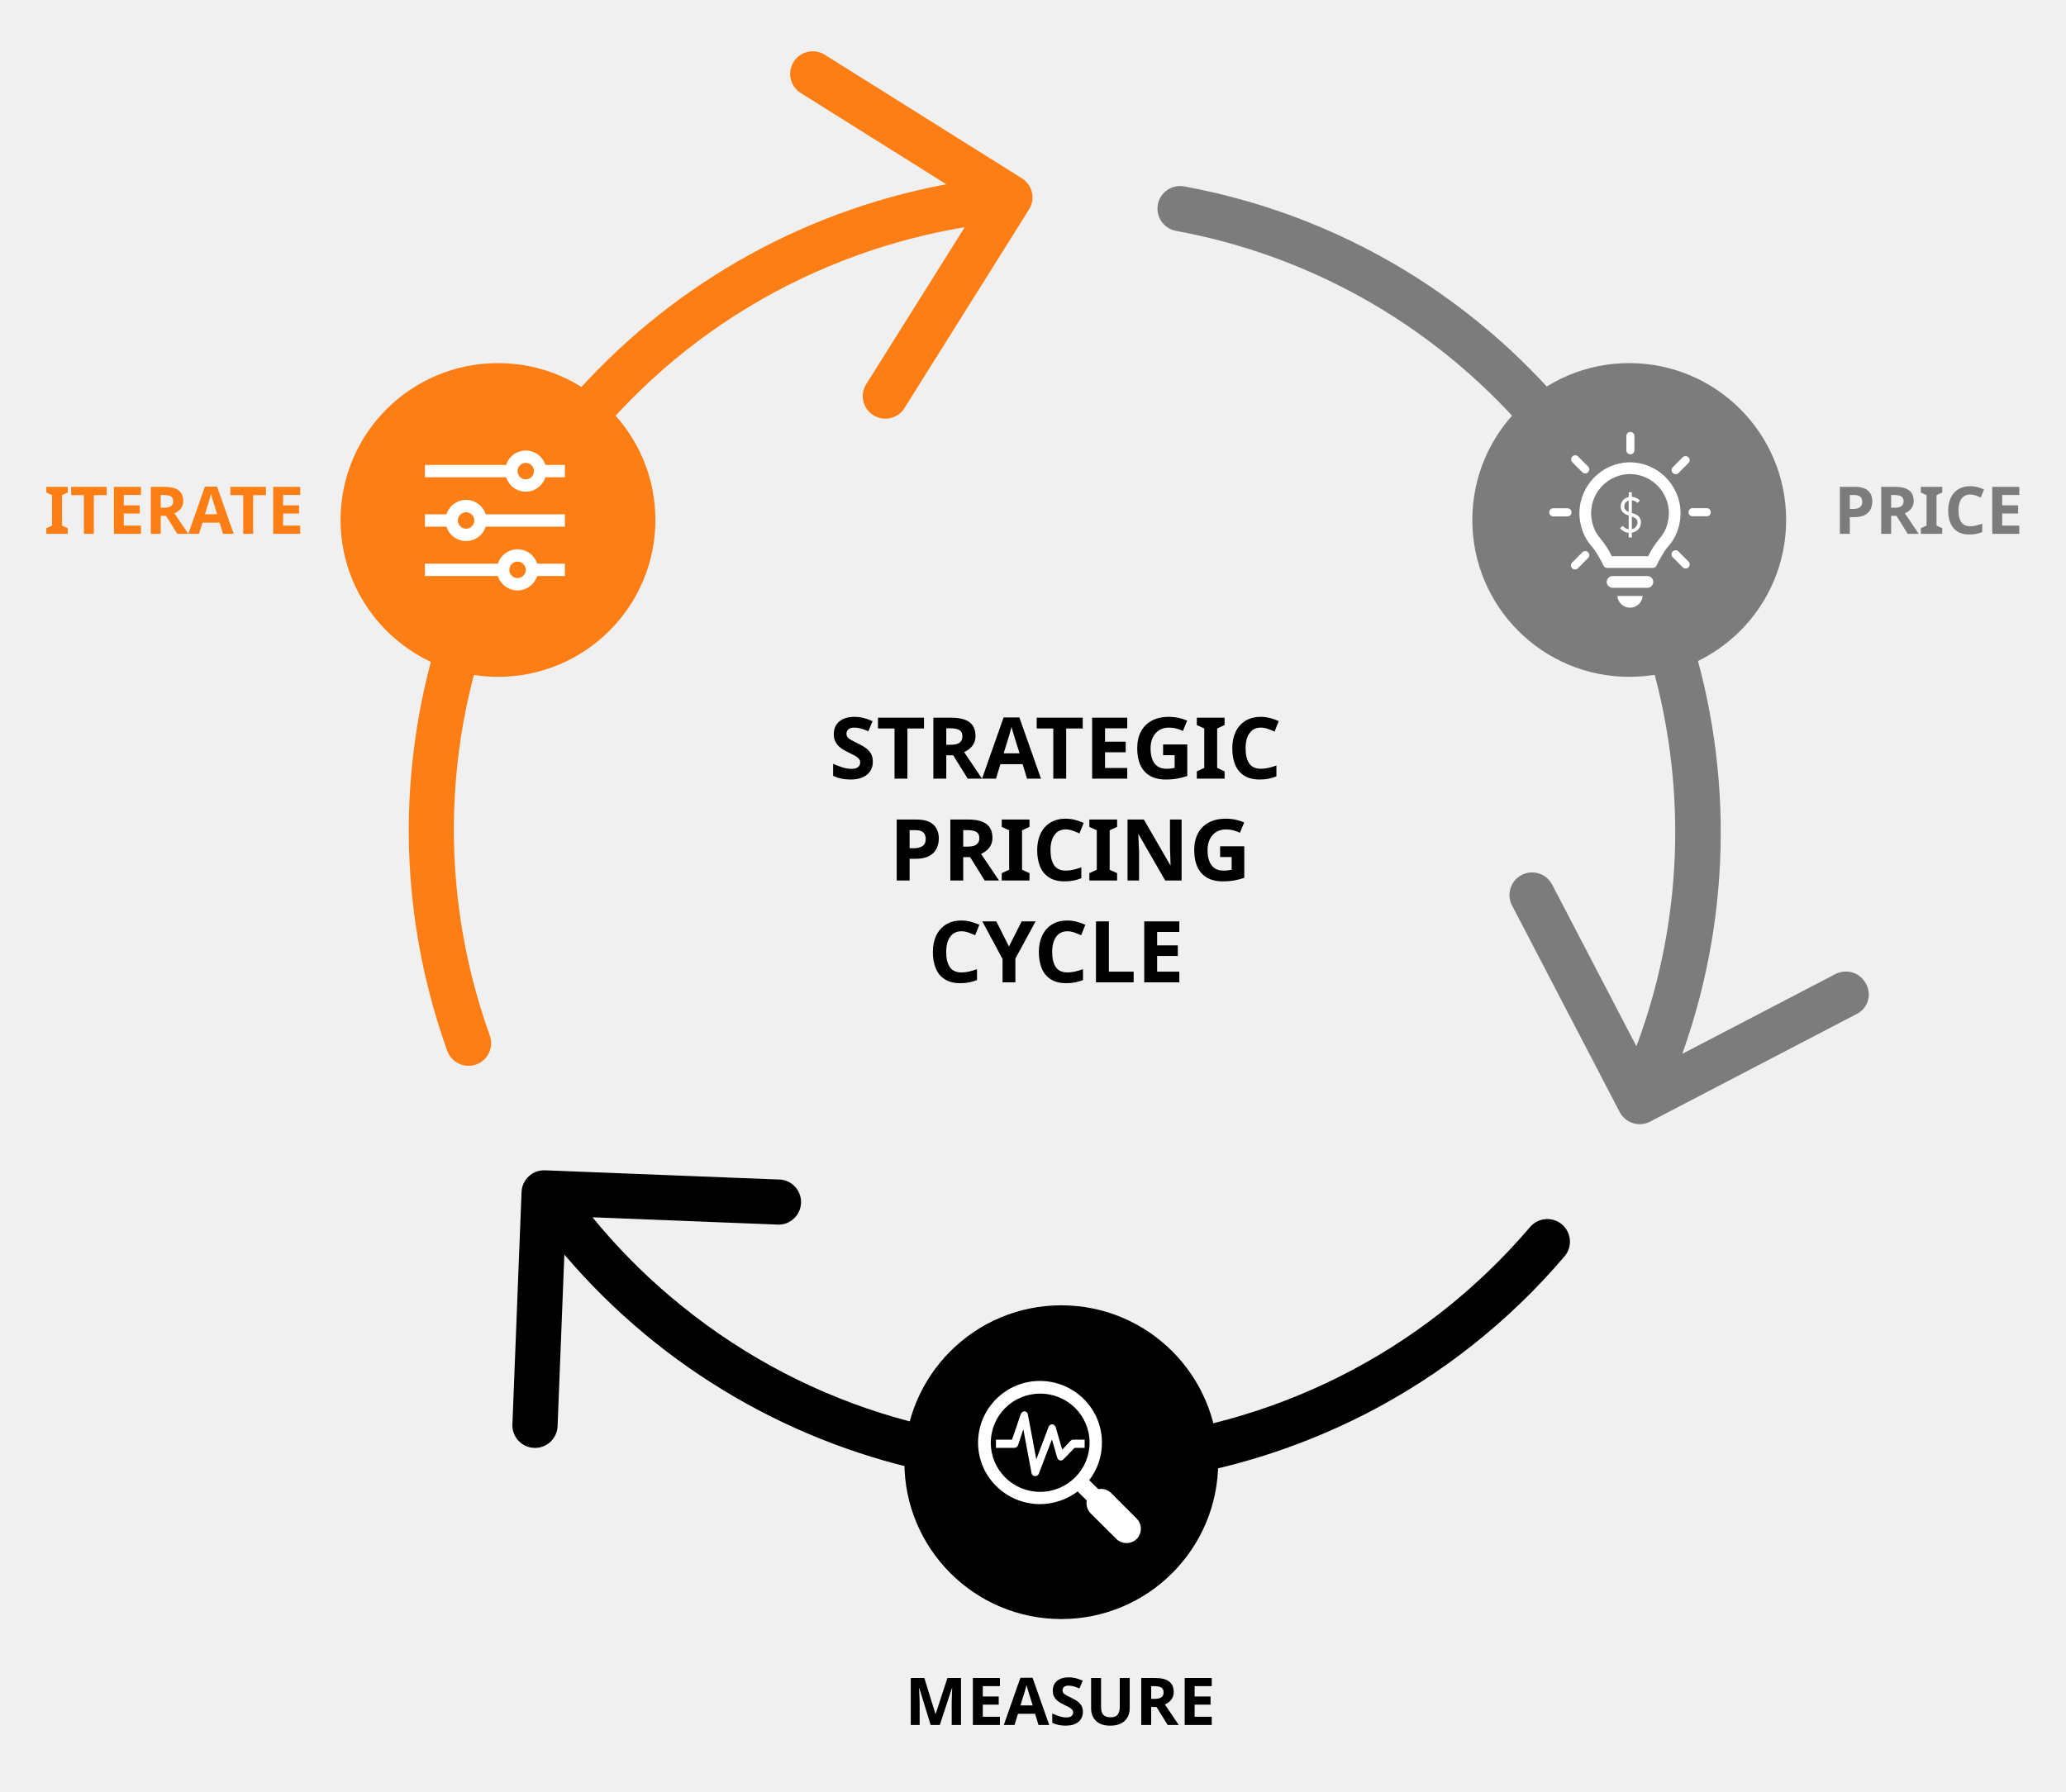
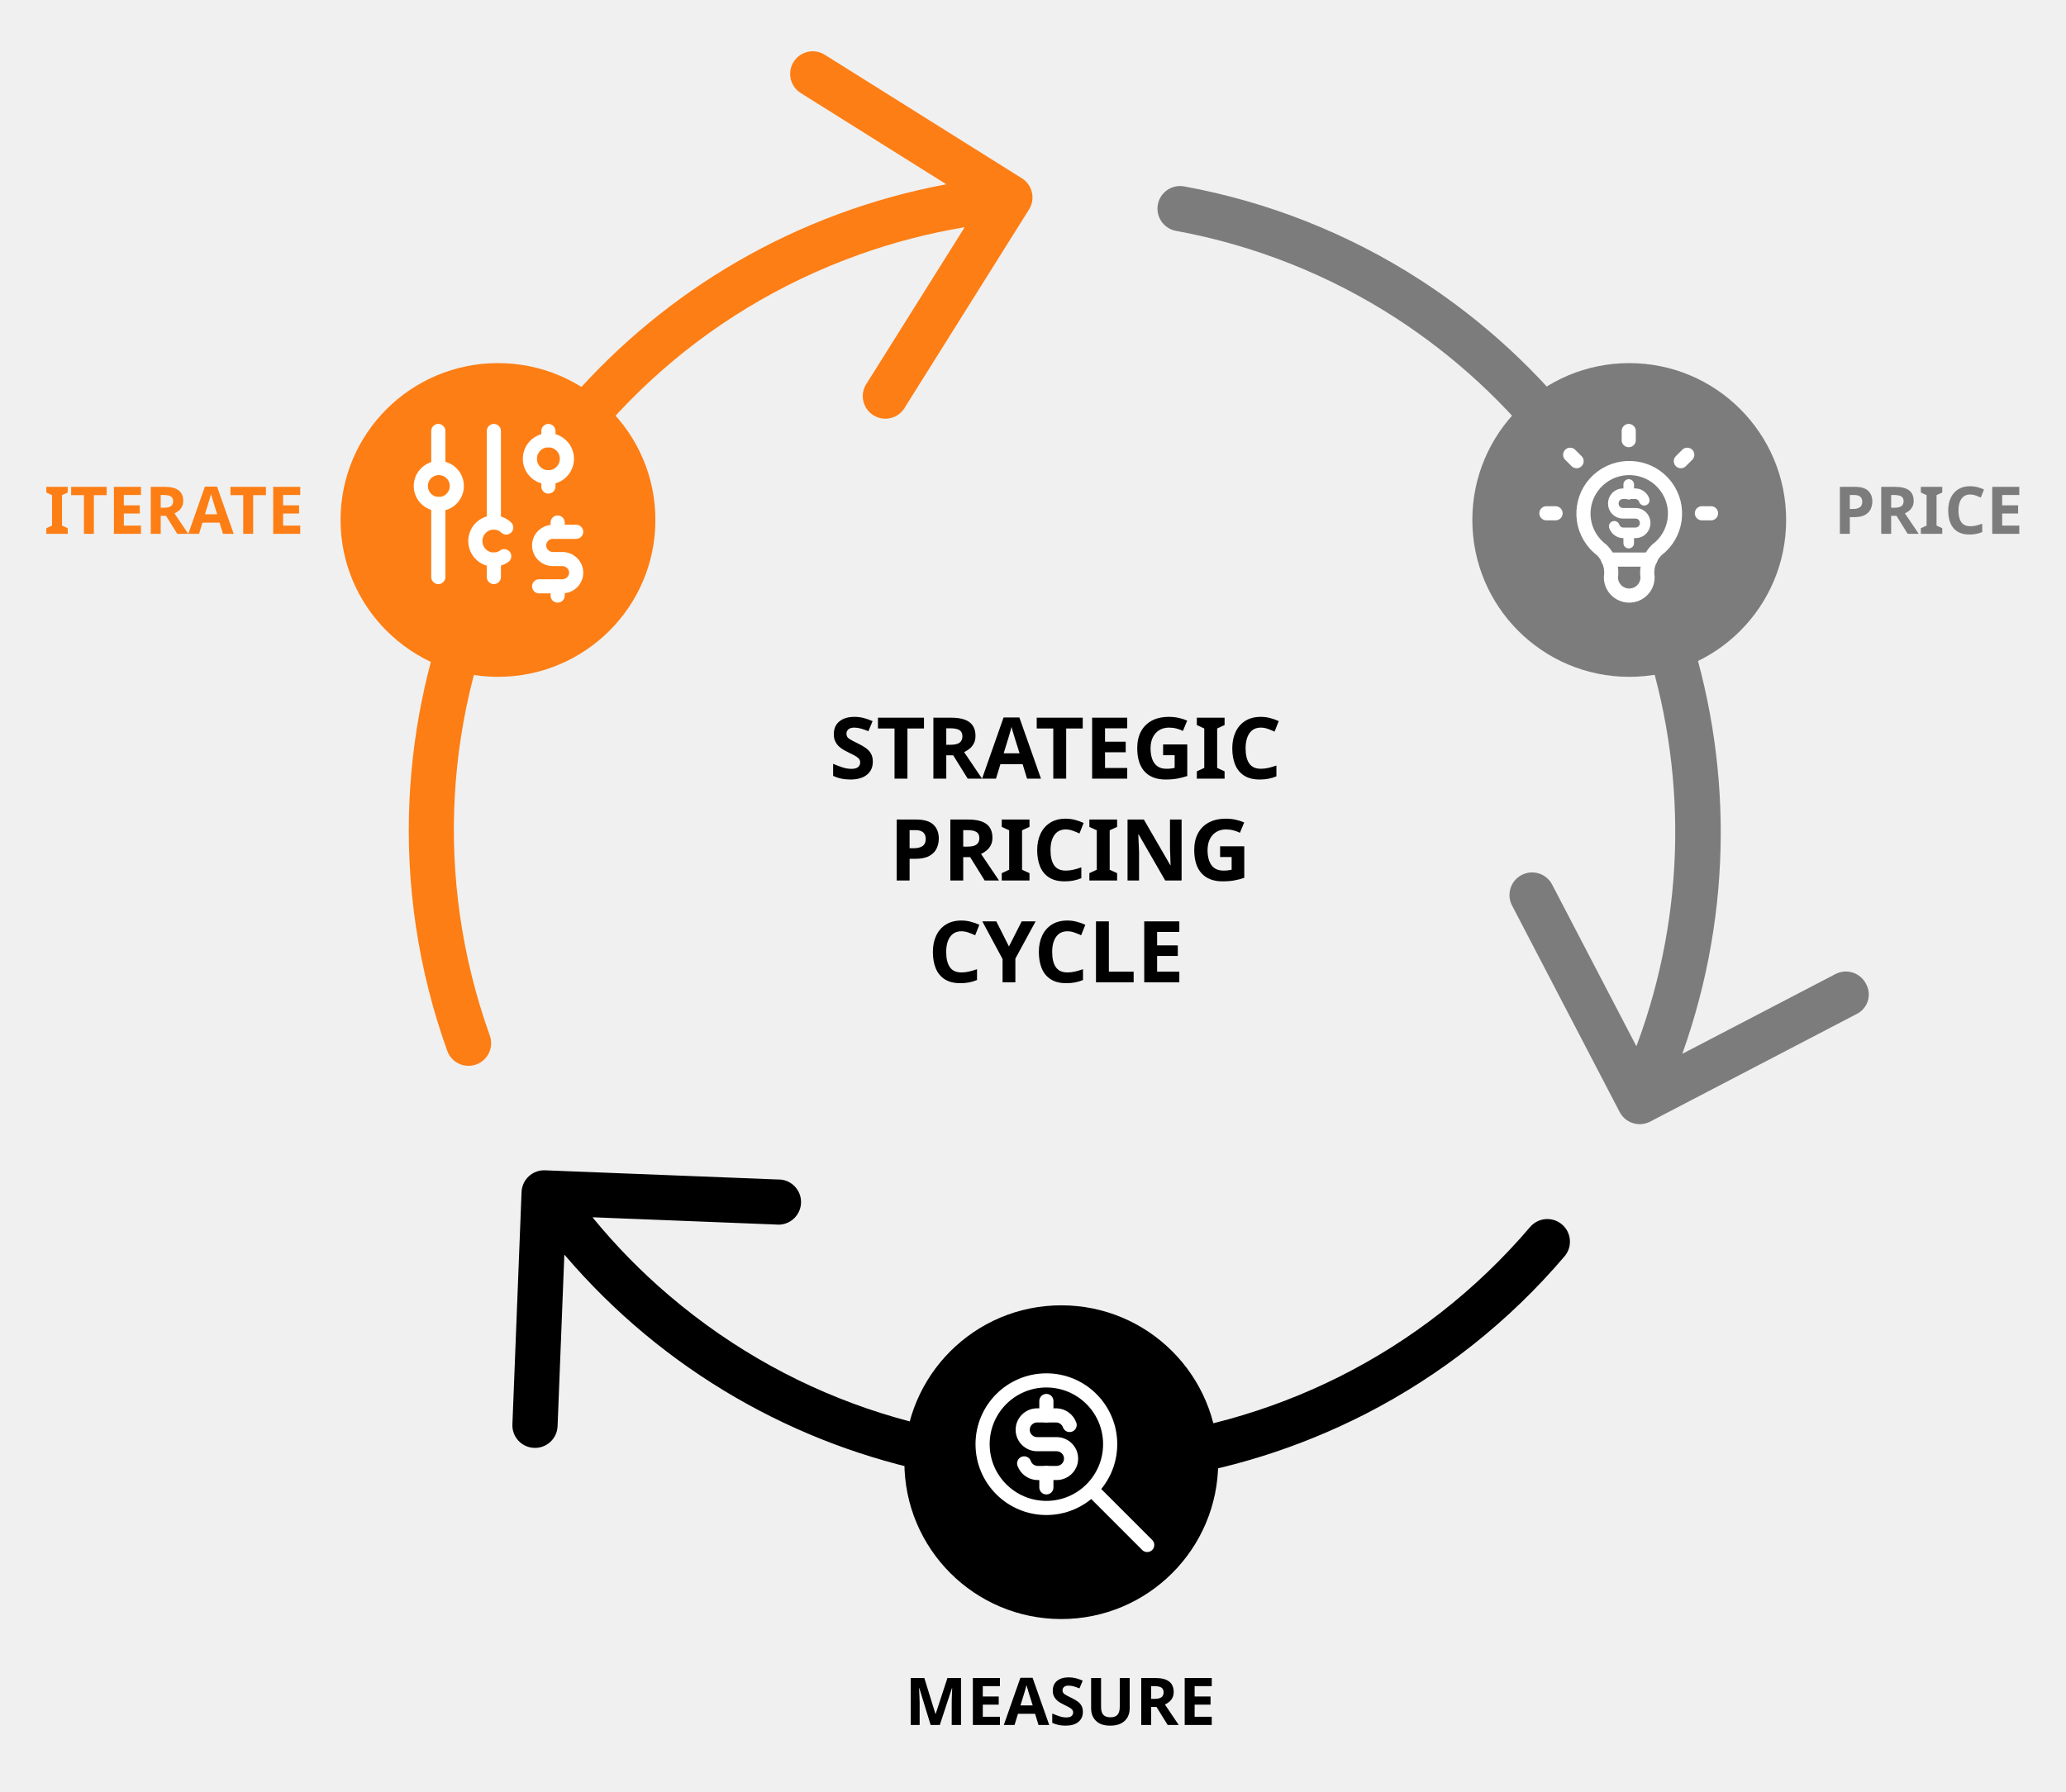
<svg xmlns="http://www.w3.org/2000/svg" width="2008" height="1742" viewBox="0 0 2008 1742" xml:space="preserve" overflow="hidden">
-   <style>@media (prefers-color-scheme: dark) { [fill="#000000"] { fill: #f7f8f9; } [fill="#7C7C7C"] { fill: #b0b4ba; } [fill="#FFFFFF"] { fill: #35383d; } }</style>
+   <style>@media (prefers-color-scheme: dark) { [fill="#000000"] { fill: #f7f8f9; } [fill="#7C7C7C"] { fill: #b0b4ba; } [fill="#FFFFFF"] { fill: #35383d; } [stroke="#FFFFFF"] { stroke: #35383d; } }</style>
  <defs>
    <clipPath id="clip0">
      <rect x="1168" y="403" width="2008" height="1742" />
    </clipPath>
    <clipPath id="clip1">
      <rect x="1168" y="403" width="2008" height="1742" />
    </clipPath>
    <clipPath id="clip2">
      <path d="M2139.76 1479.27 1532.89 1451.73 1579.7 420.543 2186.57 448.087Z" fill-rule="nonzero" clip-rule="nonzero" />
    </clipPath>
    <clipPath id="clip3">
      <path d="M2139.76 1479.27 1532.89 1451.73 1579.7 420.543 2186.57 448.087Z" fill-rule="nonzero" clip-rule="nonzero" />
    </clipPath>
    <clipPath id="clip4">
      <path d="M3242.7 2293.34 1135.37 2197.7 1231.01 90.351 3338.34 185.995Z" fill-rule="nonzero" clip-rule="nonzero" />
    </clipPath>
    <clipPath id="clip5">
      <path d="M2558.76 406.851 3060.73 1382.19 2742.81 1545.82 2240.84 570.476Z" fill-rule="nonzero" clip-rule="nonzero" />
    </clipPath>
    <clipPath id="clip6">
      <path d="M2558.76 406.851 3060.73 1382.19 2742.81 1545.82 2240.84 570.476Z" fill-rule="nonzero" clip-rule="nonzero" />
    </clipPath>
    <clipPath id="clip7">
      <path d="M2626.42-230.517 3591.76 1645.17 1715.98 2610.57 750.632 734.878Z" fill-rule="nonzero" clip-rule="nonzero" />
    </clipPath>
    <clipPath id="clip8">
      <path d="M2468.87 1131.26 2746.87 1671.42 1829.04 2143.79 1551.04 1603.63Z" fill-rule="nonzero" clip-rule="nonzero" />
    </clipPath>
    <clipPath id="clip9">
      <path d="M2468.87 1131.26 2746.87 1671.42 1829.04 2143.79 1551.04 1603.63Z" fill-rule="nonzero" clip-rule="nonzero" />
    </clipPath>
    <clipPath id="clip10">
      <path d="M2626.4-230.482 3591.74 1645.19 1716.06 2610.52 750.725 734.856Z" fill-rule="nonzero" clip-rule="nonzero" />
    </clipPath>
  </defs>
  <g clip-path="url(#clip0)" transform="translate(-1168 -403)">
    <g clip-path="url(#clip1)">
      <g clip-path="url(#clip2)">
        <g clip-path="url(#clip3)">
          <g clip-path="url(#clip4)">
            <path d="M1725.44 1035.9C1725.59 952.736 1709.37 870.358 1677.71 793.458 1673.09 782.232 1660.24 776.881 1649.01 781.504 1637.79 786.128 1632.44 798.976 1637.06 810.202 1761.51 1113.54 1616.5 1460.33 1313.16 1584.78 1280.48 1598.19 1246.67 1608.66 1212.13 1616.05 1211.84 1616.05 1211.73 1616.05 1211.86 1615.72L1299.5 1460.81C1306.2 1450.69 1303.44 1437.06 1293.32 1430.35 1283.21 1423.65 1269.57 1426.41 1262.87 1436.53 1262.28 1437.41 1261.76 1438.33 1261.31 1439.3L1149.92 1636.25C1143.95 1646.81 1147.67 1660.22 1158.23 1666.19 1158.24 1666.19 1158.24 1666.2 1158.25 1666.2L1354.83 1777.36C1365.32 1783.47 1378.77 1779.92 1384.87 1769.43 1390.98 1758.95 1387.43 1745.49 1376.94 1739.39 1376.78 1739.29 1376.61 1739.2 1376.45 1739.11L1231.82 1657.32C1231.55 1657.17 1231.6 1656.99 1231.82 1656.93 1520.3 1589.18 1724.54 1332.23 1725.44 1035.9Z" fill="#FD7E14" fill-rule="nonzero" fill-opacity="1" transform="matrix(-0.998972 -0.0453397 0.04534 -0.998978 3242.7 2293.34)" />
            <path d="M1009.37 1623.88C932.637 1613.62 858.672 1588.36 791.7 1549.52 550.195 1409.05 438.787 1119.59 523.794 853.447 523.794 853.183 524.057 853.161 524.189 853.447L614.172 1006.74C620.332 1017.2 633.804 1020.69 644.266 1014.53 654.728 1008.37 658.215 994.896 652.056 984.434L537.527 789.283C531.383 778.817 517.92 775.312 507.454 781.456 507.451 781.456 507.447 781.458 507.445 781.46L312.668 895.725C302.201 901.871 298.699 915.341 304.845 925.807 310.991 936.273 324.461 939.776 334.927 933.63L478.505 849.36C478.769 849.206 478.901 849.36 478.813 849.602 376.155 1186.53 566.067 1542.88 902.996 1645.54 935.86 1655.56 969.481 1662.9 1003.53 1667.49 1004.51 1667.63 1005.5 1667.69 1006.5 1667.69 1018.63 1667.75 1028.52 1657.96 1028.58 1645.83 1028.63 1634.72 1020.39 1625.32 1009.37 1623.92Z" fill="#FD7E14" fill-rule="nonzero" fill-opacity="1" transform="matrix(-0.998972 -0.0453397 0.04534 -0.998978 3242.7 2293.34)" />
            <path d="M1527.78 637.553C1527.98 637.751 1527.92 637.926 1527.63 637.926L1350.94 638.805C1338.8 638.836 1328.99 648.698 1329.02 660.834 1329.05 672.97 1338.91 682.784 1351.05 682.753L1577.38 681.633C1589.52 681.633 1599.35 671.795 1599.35 659.659L1598.17 433.722C1598.64 422.056 1589.56 412.218 1577.9 411.748 1577.33 411.726 1576.76 411.726 1576.19 411.748 1564.06 411.748 1554.22 421.586 1554.22 433.722 1554.22 433.76 1554.22 433.795 1554.22 433.832L1555.05 601.076C1555.05 601.384 1554.9 601.45 1554.68 601.23 1351.87 384.894 1026.99 336.248 769.704 483.691 697.605 525.152 634.378 580.405 583.629 646.298 576.267 655.947 578.124 669.736 587.773 677.097 597.354 684.403 611.03 682.635 618.435 673.129 665.686 611.804 724.554 560.387 791.678 521.816 1033.84 383.079 1339.88 431.197 1527.78 637.553Z" fill="#FD7E14" fill-rule="nonzero" fill-opacity="1" transform="matrix(-0.998972 -0.0453397 0.04534 -0.998978 3242.7 2293.34)" />
          </g>
        </g>
      </g>
      <path d="M2047 1824.5C2047 1740.28 2115.28 1672 2199.5 1672 2283.72 1672 2352 1740.28 2352 1824.5 2352 1908.72 2283.72 1977 2199.5 1977 2115.28 1977 2047 1908.72 2047 1824.5Z" fill="#000000" fill-rule="evenodd" fill-opacity="1" />
      <g clip-path="url(#clip5)">
        <g clip-path="url(#clip6)">
          <g clip-path="url(#clip7)">
            <path d="M1725.46 1035.91C1725.61 952.747 1709.39 870.368 1677.73 793.467 1673.11 782.241 1660.26 776.89 1649.03 781.513 1637.81 786.137 1632.46 798.985 1637.08 810.211 1761.53 1113.55 1616.52 1460.35 1313.18 1584.8 1280.49 1598.21 1246.68 1608.68 1212.14 1616.07 1211.86 1616.07 1211.75 1616.07 1211.88 1615.74L1299.51 1460.82C1306.22 1450.71 1303.45 1437.07 1293.34 1430.37 1283.22 1423.66 1269.58 1426.43 1262.88 1436.54 1262.29 1437.43 1261.77 1438.35 1261.32 1439.31L1149.93 1636.27C1143.96 1646.83 1147.68 1660.24 1158.25 1666.21 1158.25 1666.21 1158.26 1666.22 1158.26 1666.22L1354.84 1777.39C1365.33 1783.49 1378.78 1779.94 1384.89 1769.45 1391 1758.97 1387.45 1745.51 1376.96 1739.41 1376.79 1739.31 1376.63 1739.22 1376.47 1739.13L1231.83 1657.34C1231.57 1657.19 1231.61 1657.01 1231.83 1656.94 1520.32 1589.2 1724.56 1332.24 1725.46 1035.91Z" fill="#7C7C7C" fill-rule="nonzero" fill-opacity="1" transform="matrix(0.457612 0.889152 -0.889199 0.457636 2626.42 -230.517)" />
            <path d="M1009.39 1623.9C932.647 1613.64 858.682 1588.37 791.709 1549.53 550.202 1409.06 438.792 1119.6 523.8 853.457 523.8 853.193 524.063 853.171 524.195 853.457L614.18 1006.75C620.339 1017.21 633.811 1020.7 644.273 1014.54 654.735 1008.38 658.222 994.907 652.063 984.445L537.533 789.292C531.389 778.826 517.926 775.321 507.459 781.465 507.457 781.465 507.453 781.467 507.451 781.469L312.671 895.735C302.205 901.881 298.702 915.352 304.848 925.818 310.995 936.284 324.465 939.787 334.931 933.641L478.511 849.37C478.774 849.216 478.906 849.37 478.818 849.611 376.159 1186.54 566.074 1542.9 903.006 1645.56 935.871 1655.58 969.492 1662.92 1003.54 1667.51 1004.52 1667.65 1005.52 1667.71 1006.51 1667.71 1018.64 1667.77 1028.53 1657.98 1028.59 1645.85 1028.64 1634.74 1020.4 1625.34 1009.39 1623.94Z" fill="#7C7C7C" fill-rule="nonzero" fill-opacity="1" transform="matrix(0.457612 0.889152 -0.889199 0.457636 2626.42 -230.517)" />
            <path d="M1527.8 637.56C1528 637.758 1527.93 637.934 1527.65 637.934L1350.95 638.813C1338.82 638.843 1329 648.705 1329.03 660.842 1329.06 672.978 1338.93 682.792 1351.06 682.761L1577.4 681.64C1589.53 681.64 1599.37 671.802 1599.37 659.666L1598.19 433.727C1598.66 422.061 1589.58 412.223 1577.92 411.753 1577.35 411.731 1576.78 411.731 1576.21 411.753 1564.07 411.753 1554.24 421.591 1554.24 433.727 1554.24 433.765 1554.24 433.8 1554.24 433.837L1555.07 601.083C1555.07 601.391 1554.92 601.456 1554.7 601.237 1351.88 384.898 1027 336.252 769.713 483.697 697.613 525.158 634.385 580.412 583.635 646.306 576.274 655.955 578.131 669.744 587.78 677.105 597.36 684.411 611.037 682.642 618.443 673.136 665.694 611.811 724.563 560.393 791.687 521.822 1033.85 383.083 1339.89 431.202 1527.8 637.56Z" fill="#7C7C7C" fill-rule="nonzero" fill-opacity="1" transform="matrix(0.457612 0.889152 -0.889199 0.457636 2626.42 -230.517)" />
          </g>
        </g>
      </g>
      <g clip-path="url(#clip8)">
        <g clip-path="url(#clip9)">
          <g clip-path="url(#clip10)">
            <path d="M1725.44 1035.9C1725.59 952.736 1709.37 870.358 1677.71 793.458 1673.09 782.232 1660.24 776.881 1649.01 781.504 1637.79 786.128 1632.44 798.976 1637.06 810.202 1761.51 1113.54 1616.5 1460.33 1313.16 1584.78 1280.48 1598.19 1246.67 1608.66 1212.13 1616.05 1211.84 1616.05 1211.73 1616.05 1211.86 1615.72L1299.5 1460.81C1306.2 1450.69 1303.44 1437.06 1293.32 1430.35 1283.21 1423.65 1269.57 1426.41 1262.87 1436.53 1262.28 1437.41 1261.76 1438.33 1261.31 1439.29L1149.92 1636.25C1143.95 1646.81 1147.67 1660.22 1158.23 1666.19 1158.24 1666.19 1158.24 1666.2 1158.25 1666.2L1354.83 1777.36C1365.32 1783.47 1378.77 1779.92 1384.87 1769.43 1390.98 1758.95 1387.43 1745.49 1376.94 1739.39 1376.78 1739.29 1376.61 1739.2 1376.45 1739.11L1231.82 1657.32C1231.55 1657.17 1231.6 1656.99 1231.82 1656.93 1520.3 1589.18 1724.54 1332.23 1725.44 1035.9Z" fill="#000000" fill-rule="nonzero" fill-opacity="1" transform="matrix(0.457612 0.889152 -0.889158 0.457615 2626.4 -230.482)" />
            <path d="M1009.37 1623.88C932.637 1613.62 858.672 1588.36 791.7 1549.52 550.195 1409.05 438.787 1119.59 523.793 853.447 523.793 853.183 524.057 853.161 524.189 853.447L614.172 1006.74C620.332 1017.2 633.804 1020.69 644.266 1014.53 654.728 1008.37 658.215 994.896 652.056 984.434L537.527 789.283C531.383 778.817 517.92 775.312 507.454 781.456 507.451 781.456 507.447 781.458 507.445 781.46L312.668 895.725C302.201 901.871 298.699 915.341 304.845 925.807 310.991 936.273 324.461 939.776 334.927 933.63L478.505 849.36C478.769 849.206 478.901 849.36 478.813 849.602 376.155 1186.53 566.067 1542.88 902.996 1645.54 935.86 1655.56 969.48 1662.9 1003.53 1667.49 1004.51 1667.63 1005.5 1667.69 1006.5 1667.69 1018.63 1667.75 1028.52 1657.96 1028.58 1645.83 1028.63 1634.72 1020.39 1625.32 1009.37 1623.92Z" fill="#000000" fill-rule="nonzero" fill-opacity="1" transform="matrix(0.457612 0.889152 -0.889158 0.457615 2626.4 -230.482)" />
            <path d="M1527.78 637.553C1527.98 637.75 1527.92 637.926 1527.63 637.926L1350.94 638.805C1338.8 638.836 1328.99 648.698 1329.02 660.834 1329.05 672.97 1338.91 682.784 1351.05 682.753L1577.38 681.633C1589.52 681.633 1599.35 671.795 1599.35 659.659L1598.17 433.722C1598.64 422.056 1589.56 412.218 1577.9 411.748 1577.33 411.726 1576.76 411.726 1576.19 411.748 1564.06 411.748 1554.22 421.586 1554.22 433.722 1554.22 433.76 1554.22 433.795 1554.22 433.832L1555.05 601.076C1555.05 601.384 1554.9 601.45 1554.68 601.23 1351.87 384.894 1026.99 336.248 769.704 483.691 697.605 525.151 634.377 580.405 583.629 646.298 576.267 655.947 578.124 669.736 587.773 677.097 597.354 684.403 611.03 682.635 618.435 673.129 665.686 611.804 724.554 560.387 791.678 521.816 1033.84 383.079 1339.88 431.197 1527.78 637.553Z" fill="#000000" fill-rule="nonzero" fill-opacity="1" transform="matrix(0.457612 0.889152 -0.889158 0.457615 2626.4 -230.482)" />
          </g>
        </g>
      </g>
      <path d="M2599 908.5C2599 824.276 2667.28 756 2751.5 756 2835.72 756 2904 824.276 2904 908.5 2904 992.724 2835.72 1061 2751.5 1061 2667.28 1061 2599 992.724 2599 908.5Z" fill="#7C7C7C" fill-rule="evenodd" fill-opacity="1" />
      <text fill="#7C7C7C" fill-opacity="1" font-family="Poppins,Poppins_MSFontService,sans-serif" font-style="normal" font-variant="normal" font-weight="700" font-stretch="normal" font-size="64" text-anchor="start" direction="ltr" writing-mode="lr-tb" unicode-bidi="normal" text-decoration="none" transform="matrix(1 0 0 1 2950.45 922)">PRICE</text>
      <path d="M1499 908.5C1499 824.276 1567.5 756 1652 756 1736.5 756 1805 824.276 1805 908.5 1805 992.724 1736.5 1061 1652 1061 1567.5 1061 1499 992.724 1499 908.5Z" fill="#FD7E14" fill-rule="evenodd" fill-opacity="1" />
-       <g>
-         <g>
-           <g>
-             <path d="M111.177 147.247 77.293 147.247C74.159 147.247 71.619 149.787 71.619 152.921 71.619 156.054 74.159 158.595 77.293 158.595L111.177 158.595C114.311 158.595 116.851 156.054 116.851 152.921 116.851 149.787 114.311 147.247 111.177 147.247Z" fill="#FFFFFF" fill-rule="nonzero" fill-opacity="1" transform="matrix(1 0 0 1.00529 2658 815)" />
-             <path d="M94.236 177.833C100.671 177.833 106.023 172.884 106.527 166.47L81.943 166.47C82.448 172.885 87.801 177.834 94.236 177.833Z" fill="#FFFFFF" fill-rule="nonzero" fill-opacity="1" transform="matrix(1 0 0 1.00529 2658 815)" />
-             <path d="M143.402 87.558 143.402 85.857C142.911 59.002 121.095 37.437 94.236 37.257 67.375 37.435 45.556 59 45.065 85.857L45.065 87.558C45.248 93.383 46.405 99.136 48.488 104.578 50.481 109.714 53.376 114.453 57.035 118.572 61.535 123.494 66.471 133.038 68.552 137.275 69.19 138.561 70.501 139.374 71.936 139.374L116.53 139.374C117.966 139.373 119.277 138.56 119.917 137.275 121.996 133.04 126.931 123.494 131.432 118.572 135.091 114.453 137.985 109.714 139.978 104.578 142.06 99.135 143.217 93.383 143.402 87.558ZM132.056 87.361C131.885 91.894 130.97 96.368 129.347 100.603 127.847 104.42 125.682 107.942 122.954 111.004 118.62 116.229 114.908 121.94 111.892 128.022L76.569 128.022C73.554 121.939 69.841 116.229 65.506 111.004 62.778 107.942 60.614 104.421 59.116 100.603 57.494 96.369 56.58 91.896 56.411 87.365L56.411 85.948C56.793 65.298 73.579 48.723 94.232 48.603 114.887 48.722 131.674 65.3 132.052 85.952Z" fill="#FFFFFF" fill-rule="nonzero" fill-opacity="1" transform="matrix(1 0 0 1.00529 2658 815)" />
-             <path d="M94.622 29.531C96.797 29.531 98.56 27.768 98.56 25.594L98.56 11.812C98.56 9.638 96.797 7.875 94.622 7.875 92.447 7.875 90.685 9.638 90.685 11.812L90.685 25.594C90.685 27.768 92.447 29.531 94.622 29.531Z" fill="#FFFFFF" fill-rule="nonzero" fill-opacity="1" transform="matrix(1 0 0 1.00529 2658 815)" />
-             <path d="M47.892 46.856C49.403 48.42 51.895 48.464 53.459 46.953 55.024 45.442 55.067 42.95 53.556 41.386 53.525 41.353 53.492 41.32 53.459 41.289L43.706 31.535C42.142 30.025 39.65 30.068 38.139 31.632 36.665 33.158 36.665 35.577 38.139 37.103Z" fill="#FFFFFF" fill-rule="nonzero" fill-opacity="1" transform="matrix(1 0 0 1.00529 2658 815)" />
-             <path d="M138.622 48.748C139.666 48.748 140.667 48.333 141.406 47.594L151.149 37.849C152.628 36.255 152.535 33.764 150.94 32.285 149.429 30.882 147.091 30.883 145.581 32.288L135.844 42.027C134.306 43.565 134.307 46.058 135.845 47.595 136.583 48.333 137.584 48.748 138.628 48.748Z" fill="#FFFFFF" fill-rule="nonzero" fill-opacity="1" transform="matrix(1 0 0 1.00529 2658 815)" />
-             <path d="M33.469 81.703 19.688 81.703C17.513 81.703 15.75 83.466 15.75 85.641 15.75 87.815 17.513 89.578 19.688 89.578L33.469 89.578C35.643 89.578 37.406 87.815 37.406 85.641 37.406 83.466 35.643 81.703 33.469 81.703Z" fill="#FFFFFF" fill-rule="nonzero" fill-opacity="1" transform="matrix(1 0 0 1.00529 2658 815)" />
-             <path d="M47.892 124.299 38.147 134.044C36.545 135.516 36.44 138.007 37.912 139.608 39.383 141.209 41.874 141.314 43.475 139.843 43.556 139.769 43.633 139.692 43.706 139.612L53.452 129.867C55.016 128.356 55.059 125.863 53.548 124.299 52.038 122.735 49.545 122.692 47.981 124.202 47.948 124.234 47.916 124.266 47.884 124.299Z" fill="#FFFFFF" fill-rule="nonzero" fill-opacity="1" transform="matrix(1 0 0 1.00529 2658 815)" />
-             <path d="M141.406 123.553C139.925 121.96 137.433 121.87 135.841 123.35 134.248 124.831 134.157 127.322 135.638 128.915 135.704 128.986 135.773 129.055 135.844 129.121L145.587 138.864C147.151 140.375 149.644 140.331 151.155 138.767 152.629 137.241 152.629 134.822 151.155 133.296Z" fill="#FFFFFF" fill-rule="nonzero" fill-opacity="1" transform="matrix(1 0 0 1.00529 2658 815)" />
-             <path d="M168.82 81.569 155.039 81.569C152.864 81.569 151.102 83.332 151.102 85.507 151.102 87.681 152.864 89.444 155.039 89.444L168.82 89.444C170.995 89.444 172.758 87.681 172.758 85.507 172.758 83.332 170.995 81.569 168.82 81.569Z" fill="#FFFFFF" fill-rule="nonzero" fill-opacity="1" transform="matrix(1 0 0 1.00529 2658 815)" />
-           </g>
-         </g>
-       </g>
-       <g>
-         <g>
-           <g>
-             <path d="M2760.12 904.521C2758.4 903.051 2756.15 902.362 2754.03 901.698L2754.03 889.356C2756.09 889.552 2758.02 890.469 2759.47 891.944L2761.92 889.596C2759.83 887.463 2757.02 886.178 2754.03 885.988L2754.03 881.552 2750.97 881.552 2750.97 886.182C2749.92 886.386 2748.91 886.747 2747.97 887.253 2744.1 889.361 2742.12 894.312 2743.71 898.483 2744.94 901.698 2747.91 903.133 2750.97 904.209L2750.97 917.572C2748.6 917.281 2746.63 915.919 2744.99 914.219L2742.54 916.562C2743.71 917.885 2745.1 918.993 2746.65 919.833 2748.01 920.478 2749.47 920.864 2750.97 920.972L2750.97 925.448 2754.03 925.448 2754.03 920.854C2757.54 920.267 2760.77 918.108 2762.16 914.729 2763.55 911.35 2763.04 907.017 2760.12 904.521ZM2748.42 899.279C2745.61 896.911 2746.29 892.327 2749.27 890.428 2749.8 890.09 2750.37 889.827 2750.97 889.647L2750.97 900.718C2750.04 900.382 2749.18 899.896 2748.42 899.279ZM2757.65 915.52C2756.65 916.494 2755.4 917.159 2754.03 917.434L2754.03 905.241C2756.07 905.94 2758.42 906.828 2759.25 909.002 2760.08 911.177 2759.24 913.897 2757.65 915.52Z" fill="#FFFFFF" fill-rule="nonzero" fill-opacity="1" />
-           </g>
-         </g>
-       </g>
      <text fill="#000000" fill-opacity="1" font-family="Poppins,Poppins_MSFontService,sans-serif" font-style="normal" font-variant="normal" font-weight="700" font-stretch="normal" font-size="64" text-anchor="start" direction="ltr" writing-mode="lr-tb" unicode-bidi="normal" text-decoration="none" transform="matrix(1 0 0 1 2047.43 2080)">MEASURE</text>
      <text fill="#FD7E14" fill-opacity="1" font-family="Poppins,Poppins_MSFontService,sans-serif" font-style="normal" font-variant="normal" font-weight="700" font-stretch="normal" font-size="64" text-anchor="start" direction="ltr" writing-mode="lr-tb" unicode-bidi="normal" text-decoration="none" transform="matrix(1 0 0 1 1210.98 922)">ITERATE</text>
-       <g>
-         <g>
-           <g>
-             <path d="M144.245 125.543C141.061 122.359 136.286 120.768 131.909 121.762L122.956 113.008C130.914 102.662 135.292 89.929 135.292 76.798 135.49 43.572 108.631 16.712 75.604 16.514 42.577 16.315 15.718 43.174 15.519 76.201 15.32 109.228 42.179 136.087 75.206 136.286 88.337 136.286 101.27 131.909 111.814 123.951L120.569 132.705C119.773 137.281 121.165 141.857 124.349 145.239L149.219 170.109C154.59 175.481 163.544 175.481 168.915 170.109 174.287 164.737 174.287 155.784 168.915 150.412L144.245 125.543ZM75.604 124.349C49.143 124.349 27.854 103.06 27.854 76.599 27.854 50.137 49.143 28.849 75.604 28.849 102.066 28.849 123.354 50.137 123.354 76.599 123.354 102.861 101.867 124.349 75.604 124.349Z" fill="#FFFFFF" fill-rule="nonzero" fill-opacity="1" transform="matrix(1.00524 0 0 1 2103 1729)" />
-             <path d="M118.38 73.615 107.039 73.615C106.045 73.814 105.05 74.41 104.453 75.206L96.893 83.363 90.526 61.279C89.929 59.489 87.939 58.295 86.149 58.892 85.154 59.289 84.159 59.886 83.761 61.08L71.824 92.715 63.667 48.944C63.269 46.954 61.478 45.76 59.687 46.158 58.494 46.357 57.499 47.352 56.902 48.546L48.347 73.615 32.828 73.615 32.828 81.573 50.933 81.573C52.525 81.374 53.918 80.18 54.316 78.588L59.289 63.468 67.248 106.244C67.447 107.835 68.84 109.029 70.431 109.029L70.829 109.029C72.222 109.029 73.615 108.233 74.211 106.84L86.945 73.415 92.118 91.322C92.715 93.112 94.505 94.306 96.495 93.709 97.092 93.51 97.688 93.112 98.086 92.715L108.83 81.573 118.579 81.573 118.579 73.615Z" fill="#FFFFFF" fill-rule="nonzero" fill-opacity="1" transform="matrix(1.00524 0 0 1 2103 1729)" />
-           </g>
-         </g>
-       </g>
-       <g>
-         <g>
-           <g>
-             <path d="M145.078 42C141.763 31.464 130.534 25.609 119.997 28.924 113.765 30.885 108.883 35.767 106.922 42L28 42 28 54 106.922 54C110.237 64.536 121.466 70.391 132.002 67.076 138.235 65.115 143.117 60.233 145.078 54L164 54 164 42ZM126 56C121.582 56 118 52.418 118 48 118 43.582 121.582 40 126 40 130.418 40 134 43.582 134 48 134 52.418 130.418 56 126 56Z" fill="#FFFFFF" fill-rule="nonzero" fill-opacity="1" transform="matrix(1 0 0 1 1553 813)" />
-             <path d="M118 124C109.269 124.011 101.551 129.675 98.922 138L28 138 28 150 98.922 150C102.237 160.536 113.466 166.39 124.002 163.075 130.235 161.114 135.117 156.232 137.078 150L164 150 164 138 137.078 138C134.448 129.675 126.73 124.011 118 124ZM118 152C113.582 152 110 148.418 110 144 110 139.582 113.582 136 118 136 122.418 136 126 139.582 126 144 126 148.418 122.418 152 118 152Z" fill="#FFFFFF" fill-rule="nonzero" fill-opacity="1" transform="matrix(1 0 0 1 1553 813)" />
-             <path d="M68 76C59.27 76.011 51.551 81.675 48.922 90L28 90 28 102 48.922 102C52.237 112.536 63.466 118.39 74.002 115.075 80.235 113.114 85.117 108.232 87.078 102L164 102 164 90 87.078 90C84.448 81.675 76.73 76.011 68 76ZM68 104C63.582 104 60 100.418 60 96 60 91.582 63.582 88 68 88 72.418 88 76 91.582 76 96 76 100.418 72.418 104 68 104Z" fill="#FFFFFF" fill-rule="nonzero" fill-opacity="1" transform="matrix(1 0 0 1 1553 813)" />
-           </g>
-         </g>
-       </g>
      <text fill="#000000" fill-opacity="1" font-family="Poppins,Poppins_MSFontService,sans-serif" font-style="normal" font-variant="normal" font-weight="700" font-stretch="normal" font-size="83" text-anchor="start" direction="ltr" writing-mode="lr-tb" unicode-bidi="normal" text-decoration="none" transform="matrix(1 0 0 1 1973.92 1160)">STRATEGIC</text>
      <text fill="#000000" fill-opacity="1" font-family="Poppins,Poppins_MSFontService,sans-serif" font-style="normal" font-variant="normal" font-weight="700" font-stretch="normal" font-size="83" text-anchor="start" direction="ltr" writing-mode="lr-tb" unicode-bidi="normal" text-decoration="none" transform="matrix(1 0 0 1 2032.06 1259)">PRICING</text>
      <text fill="#000000" fill-opacity="1" font-family="Poppins,Poppins_MSFontService,sans-serif" font-style="normal" font-variant="normal" font-weight="700" font-stretch="normal" font-size="83" text-anchor="start" direction="ltr" writing-mode="lr-tb" unicode-bidi="normal" text-decoration="none" transform="matrix(1 0 0 1 2069.87 1358)">CYCLE</text>
+       <path d="M1577 875.5C1577 885.165 1584.84 893 1594.5 893 1604.16 893 1612 885.165 1612 875.5 1612 865.835 1604.16 858 1594.5 858 1584.84 858 1577 865.835 1577 875.5" stroke="#FFFFFF" stroke-width="13.75" stroke-linecap="round" stroke-linejoin="round" stroke-miterlimit="10" stroke-opacity="1" fill="none" fill-rule="evenodd" />
+       <path d="M1594 822 1594 858" stroke="#FFFFFF" stroke-width="13.75" stroke-linecap="round" stroke-linejoin="round" stroke-miterlimit="10" stroke-opacity="1" fill="none" fill-rule="evenodd" />
+       <path d="M1594 893 1594 964" stroke="#FFFFFF" stroke-width="13.75" stroke-linecap="round" stroke-linejoin="round" stroke-miterlimit="10" stroke-opacity="1" fill="none" fill-rule="evenodd" />
+       <path d="M1660 915.853C1652.81 909.063 1641.53 909.444 1634.81 916.706 1628.08 923.966 1628.46 935.356 1635.65 942.147 1641.81 947.967 1651.17 948.626 1658.08 943.726" stroke="#FFFFFF" stroke-width="13.75" stroke-linecap="round" stroke-linejoin="round" stroke-miterlimit="10" stroke-opacity="1" fill="none" fill-rule="evenodd" />
+       <path d="M1648 822 1648 911" stroke="#FFFFFF" stroke-width="13.75" stroke-linecap="round" stroke-linejoin="round" stroke-miterlimit="10" stroke-opacity="1" fill="none" fill-rule="evenodd" />
+       <path d="M1648 947 1648 964" stroke="#FFFFFF" stroke-width="13.75" stroke-linecap="round" stroke-linejoin="round" stroke-miterlimit="10" stroke-opacity="1" fill="none" fill-rule="evenodd" />
+       <path d="M1683 849C1683 858.941 1691.06 867 1701 867 1710.94 867 1719 858.941 1719 849 1719 839.059 1710.94 831 1701 831 1691.06 831 1683 839.059 1683 849" stroke="#FFFFFF" stroke-width="13.75" stroke-linecap="round" stroke-linejoin="round" stroke-miterlimit="10" stroke-opacity="1" fill="none" fill-rule="evenodd" />
+       <path d="M1701 822 1701 831" stroke="#FFFFFF" stroke-width="13.75" stroke-linecap="round" stroke-linejoin="round" stroke-miterlimit="10" stroke-opacity="1" fill="none" fill-rule="evenodd" />
+       <path d="M1701 867 1701 876" stroke="#FFFFFF" stroke-width="13.75" stroke-linecap="round" stroke-linejoin="round" stroke-miterlimit="10" stroke-opacity="1" fill="none" fill-rule="evenodd" />
+       <path d="M1728 920 1705.5 920C1698.04 920 1692 925.932 1692 933.25 1692 940.568 1698.04 946.5 1705.5 946.5L1714.5 946.5C1721.96 946.5 1728 952.433 1728 959.75 1728 967.068 1721.96 973 1714.5 973L1692 973" stroke="#FFFFFF" stroke-width="13.75" stroke-linecap="round" stroke-linejoin="round" stroke-miterlimit="10" stroke-opacity="1" fill="none" fill-rule="evenodd" />
+       <path d="M1710 973.125 1710 982M1710 911 1710 919.875" stroke="#FFFFFF" stroke-width="13.75" stroke-linecap="round" stroke-linejoin="round" stroke-miterlimit="10" stroke-opacity="1" fill="none" fill-rule="evenodd" />
+       <path d="M2123 1807C2123 1841.24 2150.76 1869 2185 1869 2219.24 1869 2247 1841.24 2247 1807 2247 1772.76 2219.24 1745 2185 1745 2150.76 1745 2123 1772.76 2123 1807" stroke="#FFFFFF" stroke-width="13.75" stroke-linecap="round" stroke-linejoin="round" stroke-miterlimit="10" stroke-opacity="1" fill="none" fill-rule="evenodd" />
+       <path d="M2283 1905 2229 1851" stroke="#FFFFFF" stroke-width="13.75" stroke-linecap="round" stroke-linejoin="round" stroke-miterlimit="10" stroke-opacity="1" fill="none" fill-rule="evenodd" />
+       <path d="M2163.41 1825.67C2165.32 1831.06 2170.35 1834.75 2176.1 1835L2194.9 1835C2202.69 1835 2209 1828.73 2209 1821 2209 1813.27 2202.69 1807 2194.9 1807L2176.1 1807C2168.31 1807 2162 1800.73 2162 1793 2162 1785.27 2168.31 1779 2176.1 1779L2194.9 1779C2200.65 1779.25 2205.68 1782.94 2207.59 1788.33" stroke="#FFFFFF" stroke-width="13.75" stroke-linecap="round" stroke-linejoin="round" stroke-miterlimit="10" stroke-opacity="1" fill="none" fill-rule="evenodd" />
+       <path d="M2185 1849 2185 1835M2185 1779 2185 1765" stroke="#FFFFFF" stroke-width="13.75" stroke-linecap="round" stroke-linejoin="round" stroke-miterlimit="10" stroke-opacity="1" fill="none" fill-rule="evenodd" />
+       <path d="M0 80 8.889 80M80 0 80 8.889M151.111 80 160 80M23.111 23.111 29.333 29.333M136.889 23.111 130.667 29.333" stroke="#FFFFFF" stroke-width="13.75" stroke-linecap="round" stroke-linejoin="round" stroke-miterlimit="10" stroke-opacity="1" fill="none" fill-rule="evenodd" transform="matrix(-1 0 0 1 2831 822)" />
+       <path d="M17.802 79.715C-1.859 65.04-5.843 37.282 8.902 17.716 23.647-1.85 51.538-5.815 71.198 8.86 90.858 23.534 94.843 51.292 80.098 70.858 77.568 74.215 74.571 77.197 71.198 79.715 64.152 86.657 60.846 96.524 62.299 106.286 62.299 116.07 54.33 124 44.5 124 34.67 124 26.701 116.07 26.701 106.286 28.154 96.524 24.849 86.657 17.802 79.715" stroke="#FFFFFF" stroke-width="13.75" stroke-linecap="round" stroke-linejoin="round" stroke-miterlimit="10" stroke-opacity="1" fill="none" fill-rule="evenodd" transform="matrix(-1 0 0 1 2796 858)" />
+       <path d="M0 0 41 0" stroke="#FFFFFF" stroke-width="13.75" stroke-linecap="round" stroke-linejoin="round" stroke-miterlimit="10" stroke-opacity="1" fill="none" fill-rule="evenodd" transform="matrix(-1 0 0 1 2772 947)" />
+       <path d="M2736.93 914.667C2738.19 918.325 2741.51 920.833 2745.3 921L2757.7 921C2762.84 921 2767 916.747 2767 911.5 2767 906.253 2762.84 902 2757.7 902L2745.3 902C2740.16 902 2736 897.747 2736 892.5 2736 887.253 2740.16 883 2745.3 883L2757.7 883C2761.49 883.167 2764.81 885.675 2766.07 889.333" stroke="#FFFFFF" stroke-width="10.312" stroke-linecap="round" stroke-linejoin="round" stroke-miterlimit="10" stroke-opacity="1" fill="none" fill-rule="evenodd" />
+       <path d="M2751 931 2751 921.5M2751 883.5 2751 874" stroke="#FFFFFF" stroke-width="10.312" stroke-linecap="round" stroke-linejoin="round" stroke-miterlimit="10" stroke-opacity="1" fill="none" fill-rule="evenodd" />
    </g>
  </g>
</svg>
